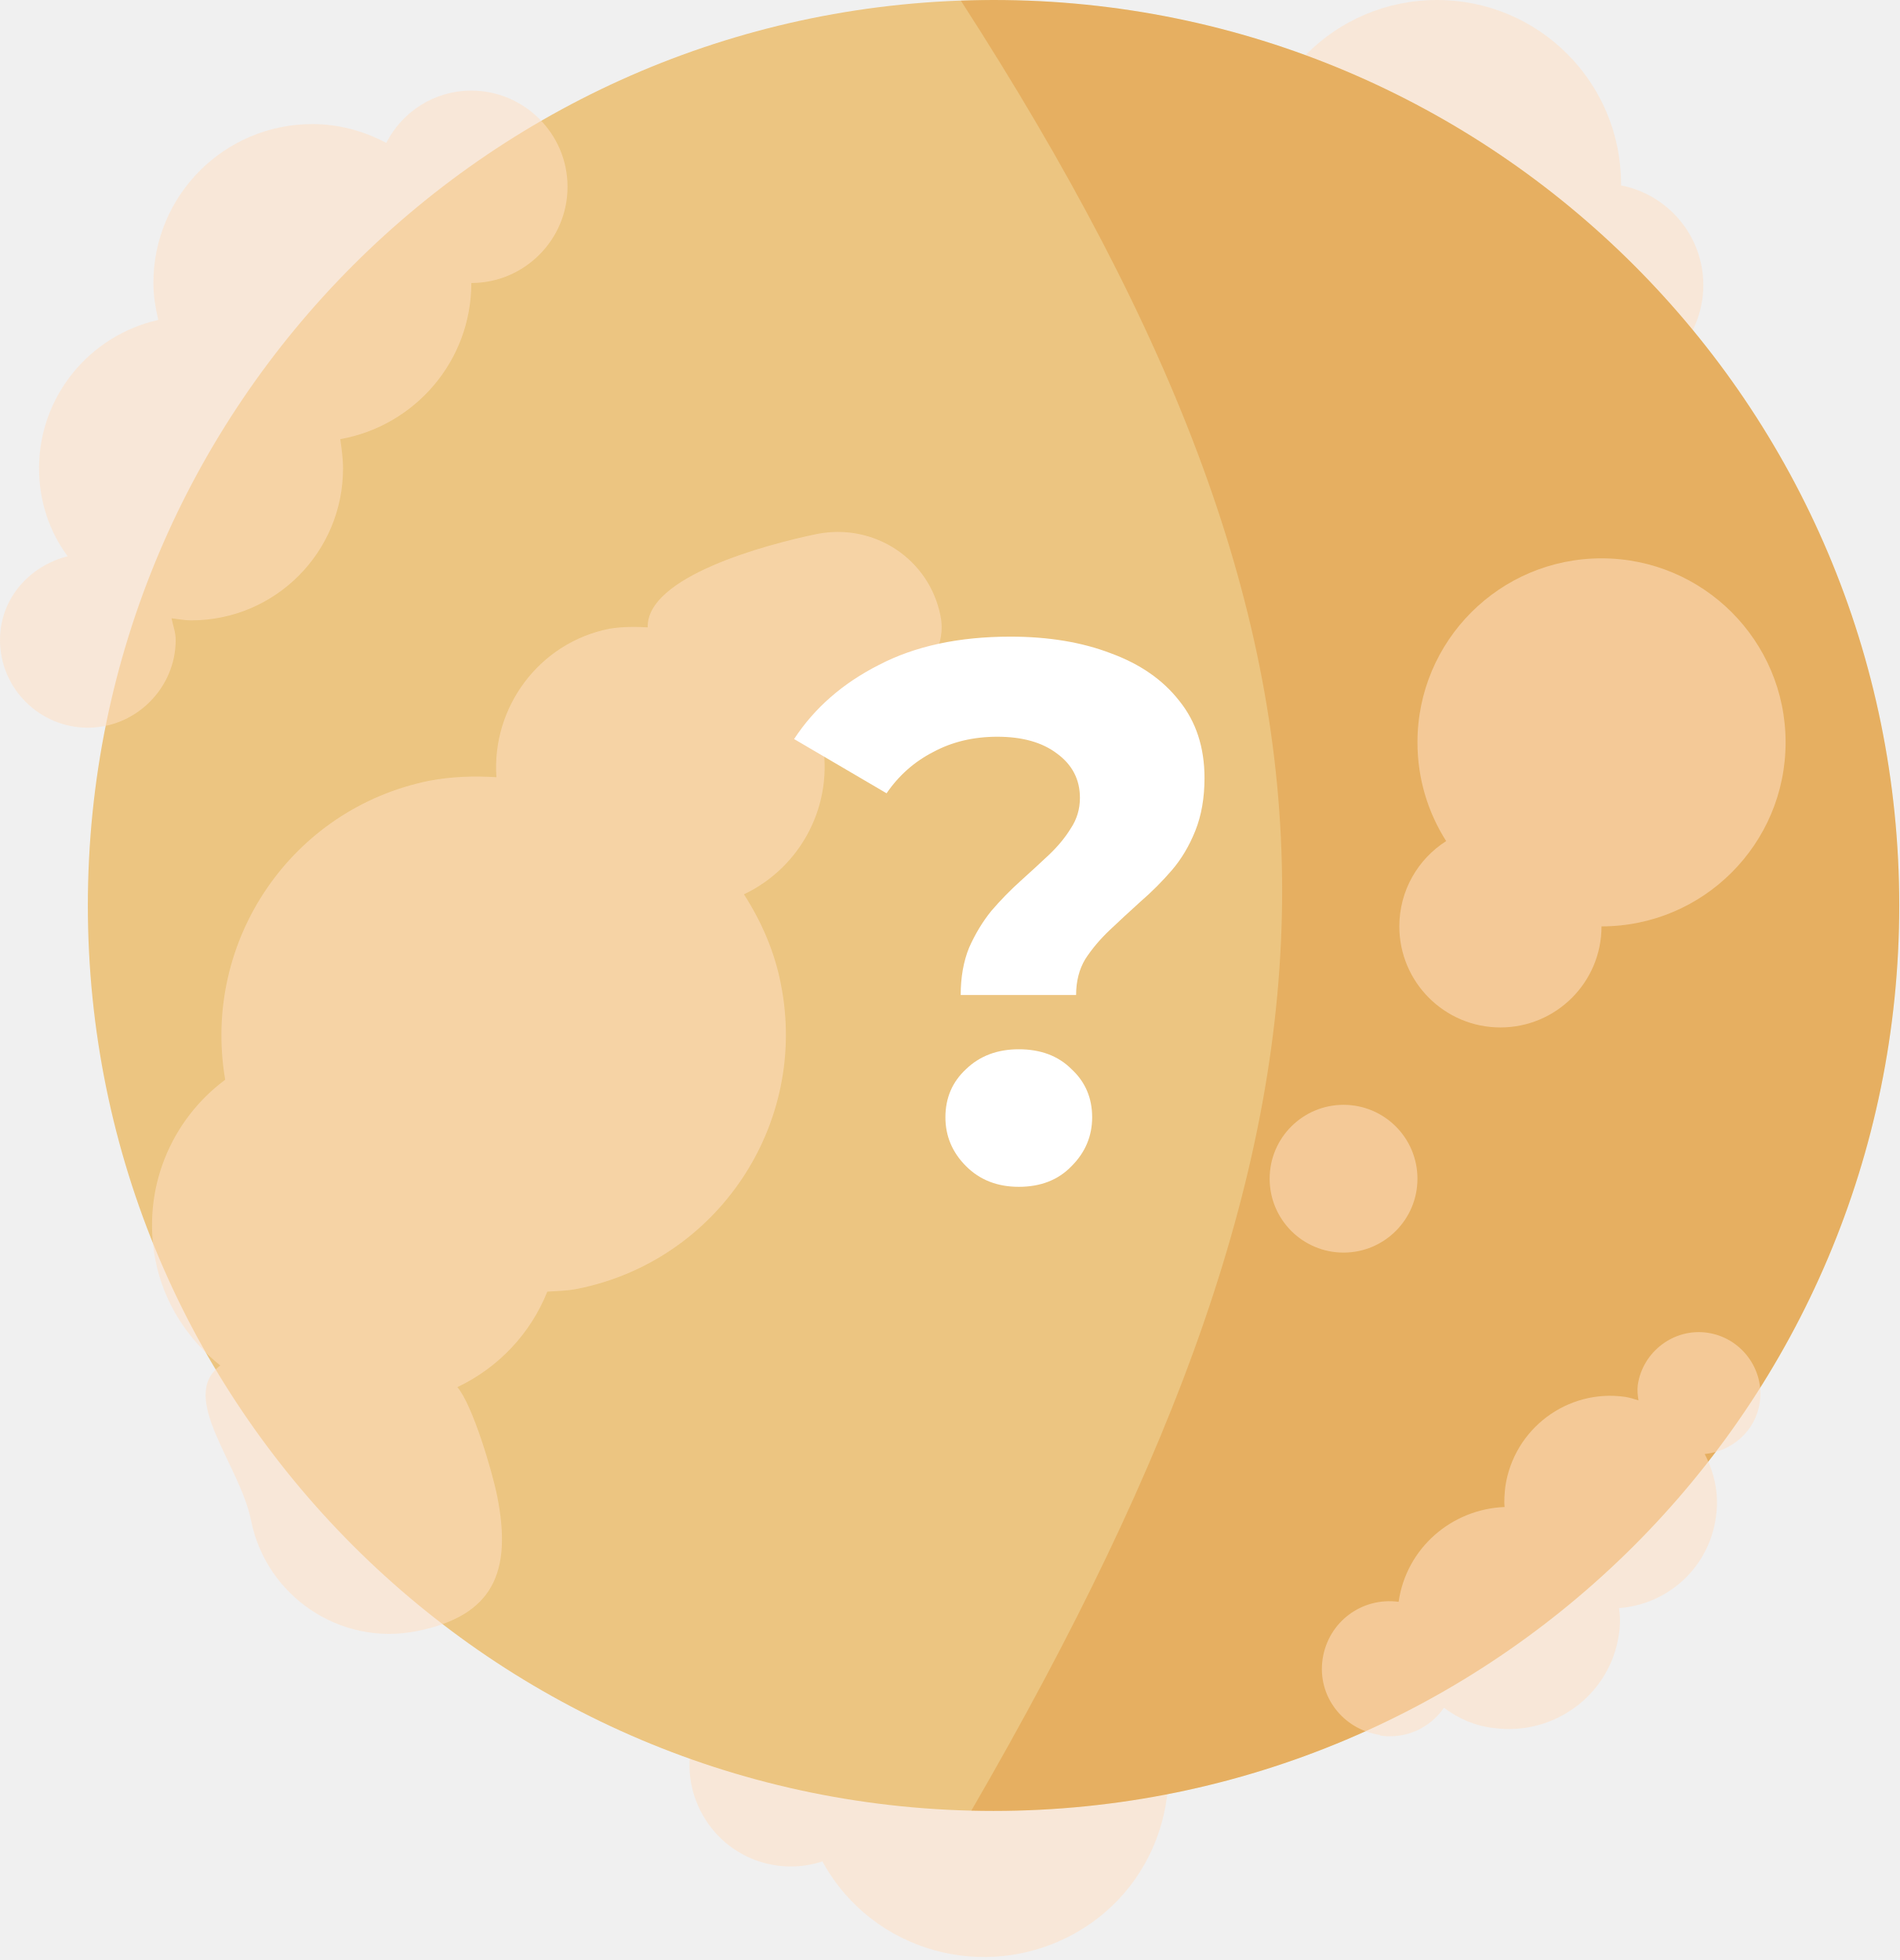
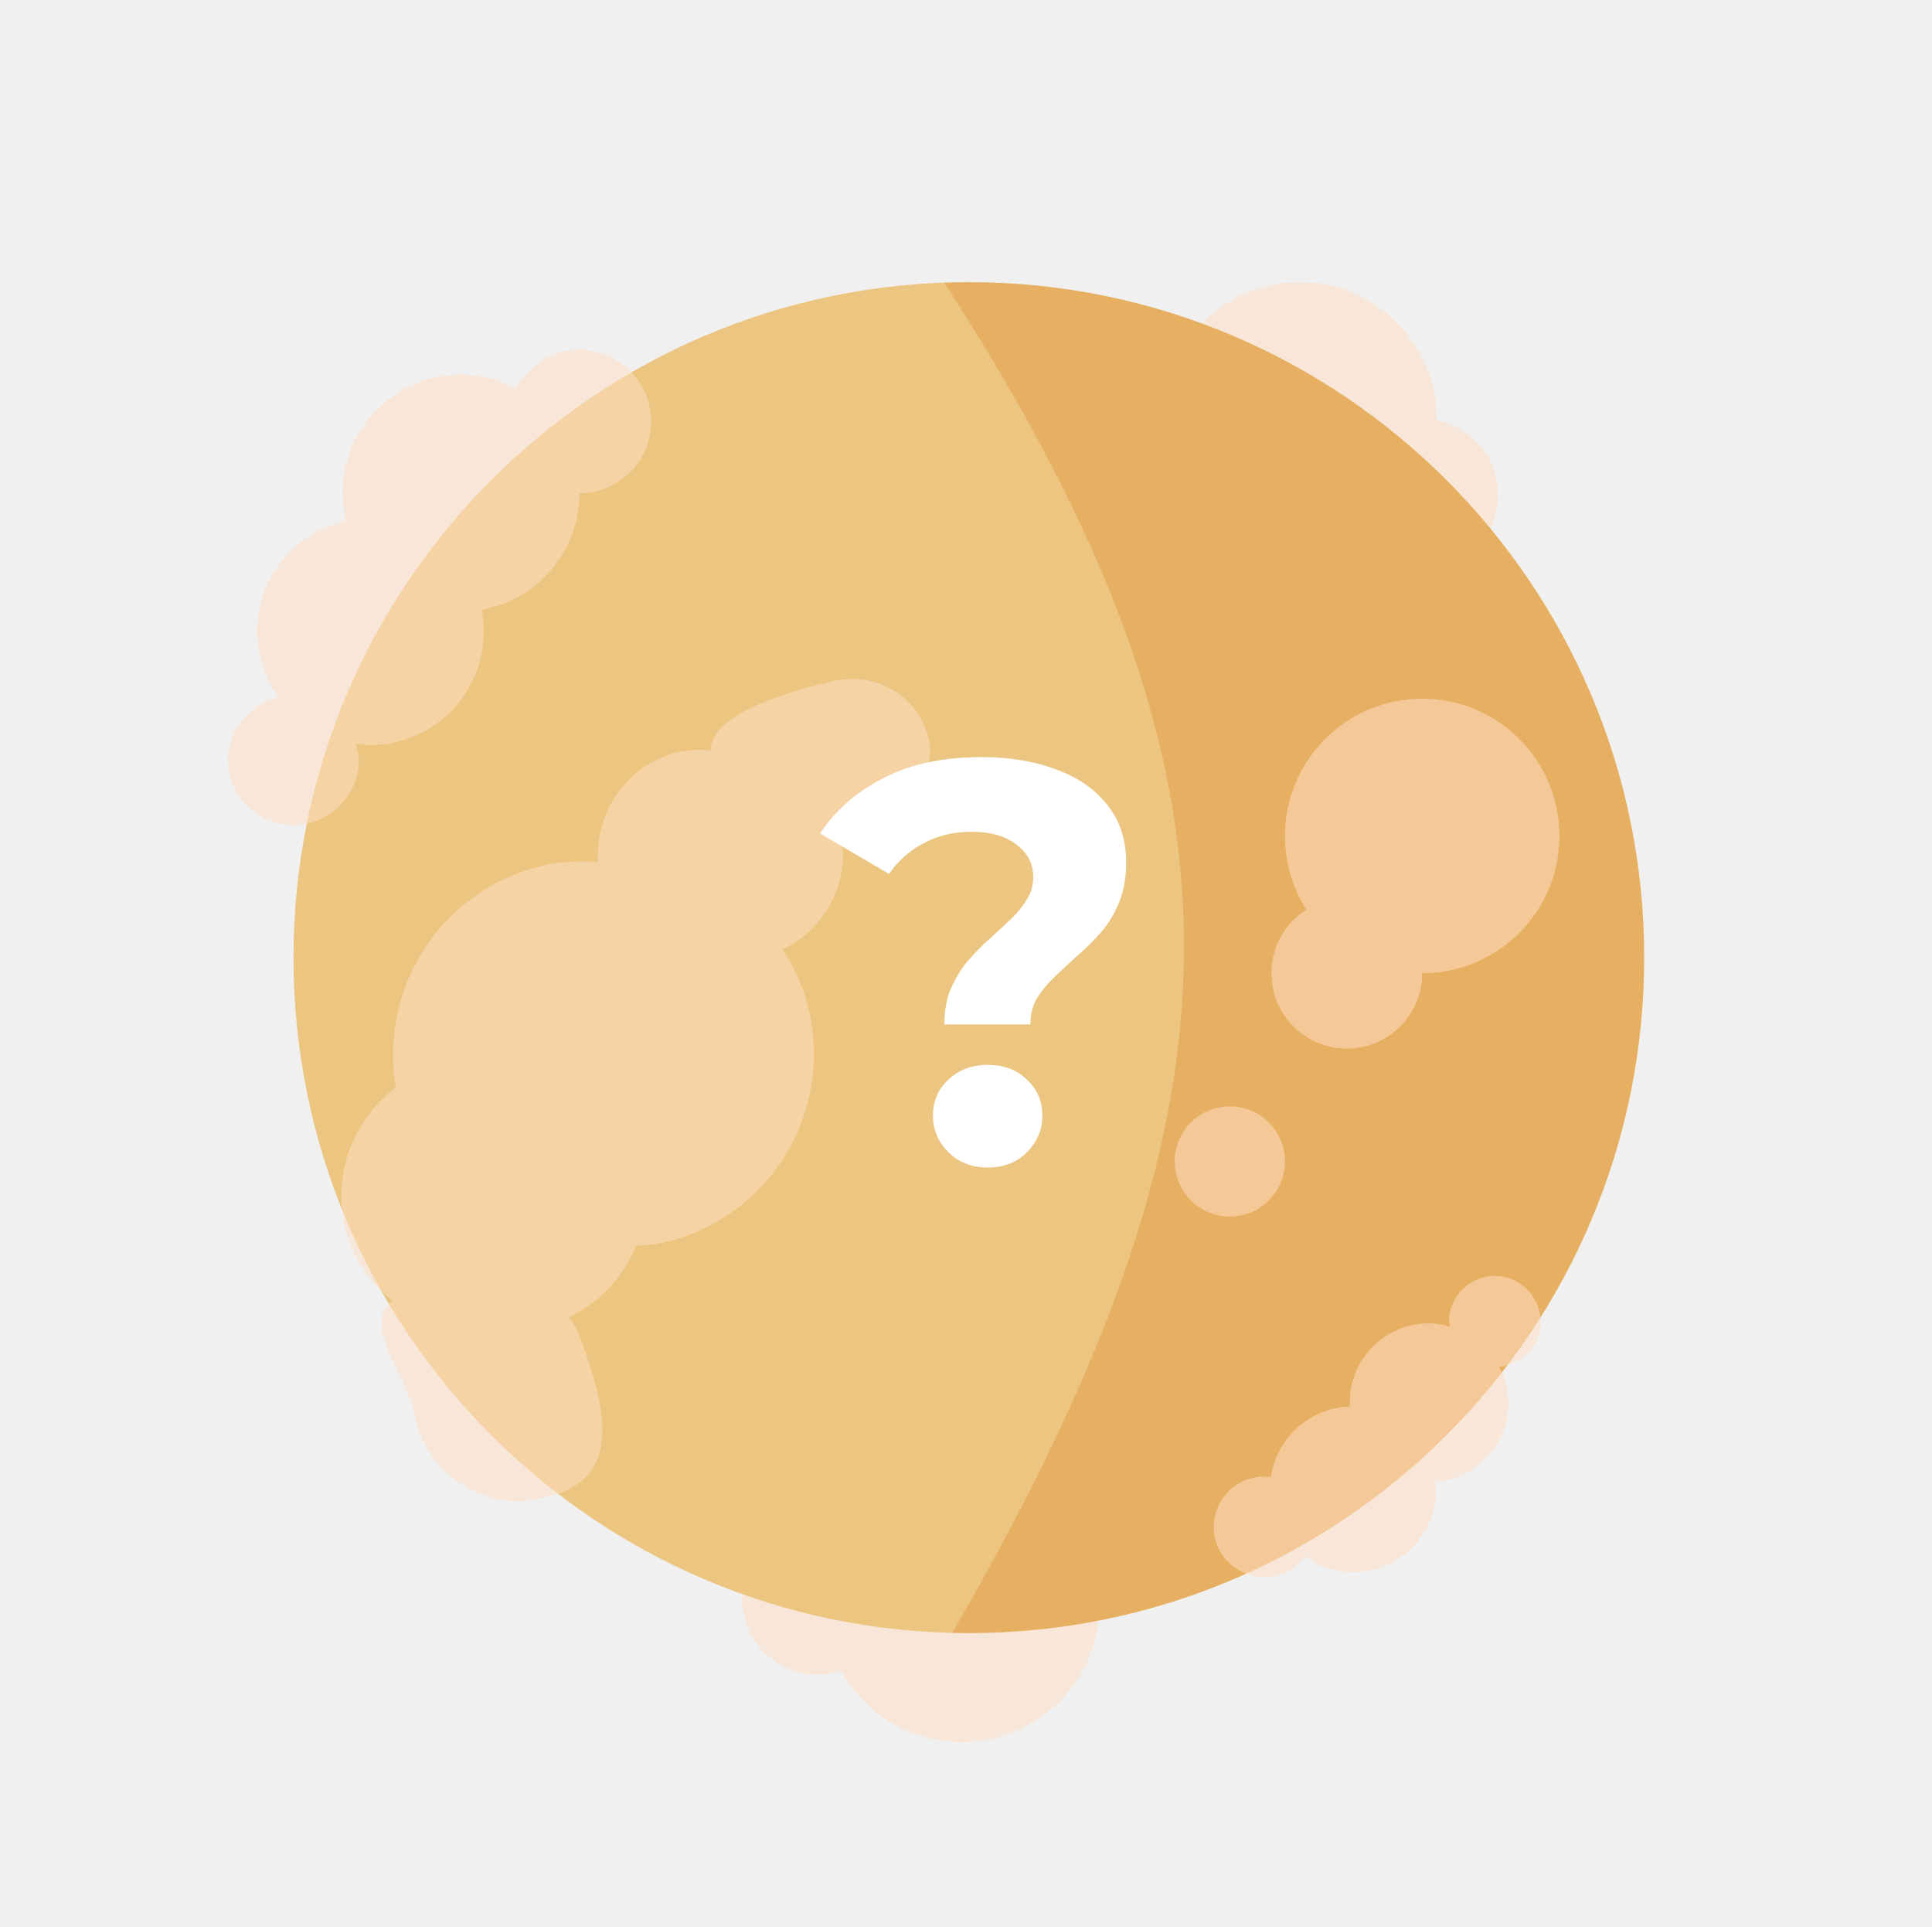
- <svg xmlns="http://www.w3.org/2000/svg" width="497" height="513" viewBox="0 0 497 513" fill="none">
-   <path d="M424.202 48.712C424.202 48.712 424.202 48.347 424.202 48.164C424.202 21.528 402.672 0 376.034 0C349.396 0 327.866 21.528 327.866 48.164C327.866 74.8 349.396 96.328 376.034 96.328C384.062 96.328 391.542 94.139 398.293 90.673C403.219 97.058 410.7 101.072 419.275 101.072C433.872 101.072 445.731 89.213 445.731 74.618C445.731 61.665 436.426 50.901 424.202 48.529V48.712Z" fill="#FFE0C4" fill-opacity="0.54" />
-   <path d="M215.293 487.113C215.293 487.113 215.293 487.478 215.475 487.66C228.429 510.83 257.804 519.04 281.158 506.087C304.512 493.133 312.54 463.76 299.586 440.408C286.632 417.056 257.257 409.028 233.903 421.982C226.97 425.995 221.496 431.469 217.299 437.854C210.001 434.753 201.427 434.752 193.946 438.949C181.174 446.064 176.612 462.301 183.91 475.072C190.296 486.383 203.616 491.126 215.475 487.113H215.293Z" fill="#FFE0C4" fill-opacity="0.54" />
-   <path d="M259.994 473.979C390.889 473.979 497 367.876 497 236.99C497 106.104 390.889 0 259.994 0C129.1 0 22.989 106.104 22.989 236.99C22.989 367.876 129.1 473.979 259.994 473.979Z" fill="#ECC581" />
-   <g style="mix-blend-mode:multiply">
-     <path d="M259.994 0C390.889 0 497 106.104 497 236.99C497 367.876 390.889 473.979 259.994 473.979C258.051 473.979 256.114 473.955 254.182 473.908C361.939 287.832 364.226 175.126 251.432 0.152C254.273 0.051 257.128 1.80619e-07 259.994 0Z" fill="#F8E3BF" />
+ <svg xmlns="http://www.w3.org/2000/svg" width="678" height="676" viewBox="0 0 678 676" fill="none">
+   <g clip-path="url(#clip0_1_2522)">
+     <path d="M504.202 147.711C504.202 147.711 504.202 147.347 504.202 147.164C504.202 120.528 482.672 99 456.034 99C429.396 99 407.866 120.528 407.866 147.164C407.866 173.8 429.396 195.328 456.034 195.328C464.062 195.328 471.542 193.139 478.293 189.673C483.219 196.058 490.7 200.072 499.275 200.072C513.872 200.072 525.731 188.213 525.731 173.618C525.731 160.665 516.426 149.901 504.202 147.529V147.711Z" fill="#FFE0C4" fill-opacity="0.54" />
+     <path d="M295.293 586.113C295.293 586.113 295.293 586.478 295.475 586.66C308.429 609.83 337.804 618.04 361.158 605.087C384.512 592.133 392.54 562.76 379.586 539.408C366.632 516.056 337.257 508.028 313.903 520.982C306.97 524.995 301.496 530.469 297.299 536.854C290.001 533.753 281.427 533.752 273.946 537.949C261.174 545.064 256.612 561.301 263.91 574.072C270.296 585.383 283.616 590.126 295.475 586.113H295.293Z" fill="#FFE0C4" fill-opacity="0.54" />
+     <path d="M339.994 572.979C470.889 572.979 577 466.876 577 335.99C577 205.104 470.889 99 339.994 99C209.1 99 102.989 205.104 102.989 335.99C102.989 466.876 209.1 572.979 339.994 572.979Z" fill="#ECC581" />
+     <g style="mix-blend-mode:multiply">
+       <path d="M339.994 99C470.889 99 577 205.104 577 335.99C577 466.876 470.889 572.979 339.994 572.979C338.051 572.979 336.114 572.955 334.182 572.908C441.939 386.832 444.226 274.126 331.432 99.152C334.273 99.051 337.128 99 339.994 99Z" fill="#F8E3BF" />
+     </g>
+     <path d="M203.338 122.718C193.668 122.718 185.275 128.191 181.078 136.401C175.24 133.299 168.672 131.475 161.738 131.475C138.749 131.475 120.14 150.084 120.14 173.071C120.14 176.355 120.686 179.639 121.416 182.741C103.536 186.754 90.217 202.627 90.217 221.6C90.217 230.175 92.954 238.202 97.697 244.588C87.662 247.142 80 255.717 80 266.481C80 279.251 90.4 289.468 102.989 289.468C115.578 289.468 125.977 279.069 125.977 266.481C125.977 264.474 125.247 262.649 124.883 260.825C126.525 261.007 128.35 261.372 129.992 261.372C152.069 261.372 169.766 243.493 169.766 221.6C169.766 219.046 169.402 216.492 169.037 213.938C188.559 210.471 203.338 193.505 203.338 173.071C217.205 173.071 228.516 161.76 228.516 147.895C228.516 134.029 217.205 122.718 203.338 122.718Z" fill="#FFE0C4" fill-opacity="0.54" />
+     <path d="M441.253 553.278C448.004 554.19 454.207 551.271 457.856 545.981C461.505 548.717 465.884 550.724 470.81 551.271C486.684 553.461 501.462 542.514 503.652 526.642C504.017 524.27 504.017 522.081 503.652 519.892C516.423 518.979 527.188 509.31 529.013 496.174C529.925 490.154 528.648 484.498 526.094 479.572C533.21 478.843 539.413 473.552 540.507 466.072C541.785 457.315 535.581 449.105 526.823 447.828C518.066 446.551 509.855 452.754 508.578 461.511C508.396 462.97 508.578 464.247 508.761 465.524C507.666 465.16 506.389 464.795 505.294 464.612C490.151 462.423 476.101 473.005 473.912 488.147C473.729 489.972 473.547 491.796 473.729 493.438C459.863 493.985 448.004 504.202 445.997 518.25C436.327 516.973 427.569 523.54 426.109 533.21C424.65 542.879 431.401 551.636 441.071 553.096L441.253 553.278Z" fill="#FFE0C4" fill-opacity="0.54" />
+     <path d="M293.834 238.753C280.515 241.49 249.133 249.882 249.498 263.2C246.214 263.018 242.748 263.018 239.464 263.565C221.036 267.214 208.629 284.181 209.906 302.425C204.068 302.06 198.229 302.242 192.39 303.337C156.265 310.634 132.729 345.298 138.932 381.604C124.701 392.185 117.038 410.247 120.687 428.856C122.876 440.167 129.262 449.654 137.655 456.404C126.525 464.614 142.764 482.311 145.683 496.906C149.697 516.974 169.219 529.928 189.106 525.914C208.994 521.9 214.103 510.589 210.089 490.52C208.812 484.135 203.703 466.803 199.689 462.06C210.454 456.952 218.846 448.012 223.225 437.065C225.779 436.883 228.334 436.883 231.07 436.336C267.743 429.038 291.645 393.28 284.347 356.609C282.705 348.035 279.238 340.19 274.677 333.075C289.638 325.959 298.396 309.54 295.111 292.573C294.929 291.296 304.599 293.85 304.234 292.573L294.382 288.924C309.161 286.005 329.048 275.241 326.129 260.281C323.209 245.321 308.795 235.834 293.834 238.753Z" fill="#FFE0C4" fill-opacity="0.54" />
+     <path d="M499.095 245.137C525.697 245.137 547.263 266.702 547.263 293.302C547.262 319.902 525.697 341.466 499.095 341.466L499.093 341.465C499.092 356.075 487.248 367.918 472.638 367.918C458.027 367.918 446.183 356.074 446.183 341.464C446.183 332.079 451.071 323.836 458.439 319.14C453.684 311.674 450.927 302.81 450.927 293.302C450.927 266.702 472.493 245.137 499.095 245.137Z" fill="#FFE0C4" fill-opacity="0.54" />
+     <path d="M431.586 426.848C442.267 426.848 450.926 418.19 450.926 407.509C450.926 396.829 442.267 388.171 431.586 388.171C420.905 388.171 412.246 396.829 412.246 407.509C412.246 418.19 420.905 426.848 431.586 426.848Z" fill="#FFE0C4" fill-opacity="0.54" />
+     <path d="M331.4 359.431C331.4 354.764 332.133 350.631 333.6 347.031C335.2 343.431 337.133 340.231 339.4 337.431C341.8 334.631 344.333 332.031 347 329.631C349.667 327.231 352.133 324.964 354.4 322.831C356.8 320.564 358.733 318.231 360.2 315.831C361.8 313.431 362.6 310.764 362.6 307.831C362.6 303.031 360.6 299.164 356.6 296.231C352.733 293.297 347.533 291.831 341 291.831C334.733 291.831 329.133 293.164 324.2 295.831C319.267 298.364 315.2 301.964 312 306.631L287.8 292.431C293.133 284.297 300.533 277.831 310 273.031C319.467 268.097 330.933 265.631 344.4 265.631C354.4 265.631 363.2 267.097 370.8 270.031C378.4 272.831 384.333 276.964 388.6 282.431C393 287.897 395.2 294.631 395.2 302.631C395.2 307.831 394.4 312.431 392.8 316.431C391.2 320.431 389.133 323.897 386.6 326.831C384.067 329.764 381.333 332.497 378.4 335.031C375.6 337.564 372.933 340.031 370.4 342.431C367.867 344.831 365.733 347.364 364 350.031C362.4 352.697 361.6 355.831 361.6 359.431H331.4ZM346.6 409.631C341 409.631 336.4 407.831 332.8 404.231C329.2 400.631 327.4 396.364 327.4 391.431C327.4 386.364 329.2 382.164 332.8 378.831C336.4 375.364 341 373.631 346.6 373.631C352.333 373.631 356.933 375.364 360.4 378.831C364 382.164 365.8 386.364 365.8 391.431C365.8 396.364 364 400.631 360.4 404.231C356.933 407.831 352.333 409.631 346.6 409.631Z" fill="white" />
  </g>
-   <path d="M123.338 23.718C113.668 23.718 105.275 29.191 101.078 37.401C95.24 34.299 88.672 32.475 81.738 32.475C58.749 32.475 40.14 51.084 40.14 74.071C40.14 77.355 40.686 80.639 41.416 83.741C23.536 87.754 10.217 103.627 10.217 122.6C10.217 131.175 12.954 139.202 17.697 145.588C7.662 148.142 0 156.717 0 167.481C0 180.251 10.4 190.468 22.989 190.468C35.578 190.468 45.977 180.069 45.977 167.481C45.977 165.474 45.248 163.649 44.883 161.825C46.525 162.007 48.35 162.372 49.992 162.372C72.069 162.372 89.766 144.493 89.766 122.6C89.766 120.046 89.402 117.492 89.037 114.938C108.559 111.471 123.338 94.505 123.338 74.071C137.205 74.071 148.516 62.76 148.516 48.895C148.516 35.029 137.205 23.718 123.338 23.718Z" fill="#FFE0C4" fill-opacity="0.54" />
-   <path d="M361.253 454.278C368.004 455.19 374.207 452.271 377.856 446.981C381.505 449.717 385.884 451.724 390.81 452.271C406.684 454.461 421.462 443.514 423.652 427.642C424.017 425.27 424.017 423.081 423.652 420.892C436.423 419.979 447.188 410.31 449.013 397.174C449.925 391.154 448.648 385.498 446.094 380.572C453.21 379.843 459.413 374.552 460.507 367.072C461.785 358.315 455.581 350.105 446.823 348.828C438.066 347.551 429.855 353.754 428.578 362.511C428.396 363.97 428.578 365.247 428.761 366.524C427.666 366.16 426.389 365.795 425.294 365.612C410.151 363.423 396.101 374.005 393.912 389.147C393.729 390.972 393.547 392.796 393.729 394.438C379.863 394.985 368.004 405.202 365.997 419.25C356.327 417.973 347.569 424.54 346.109 434.21C344.65 443.879 351.401 452.636 361.071 454.096L361.253 454.278Z" fill="#FFE0C4" fill-opacity="0.54" />
-   <path d="M213.834 139.753C200.515 142.49 169.133 150.882 169.498 164.2C166.214 164.018 162.748 164.018 159.464 164.565C141.036 168.214 128.629 185.181 129.906 203.425C124.068 203.06 118.229 203.242 112.39 204.337C76.265 211.634 52.729 246.298 58.932 282.604C44.701 293.185 37.038 311.247 40.687 329.856C42.876 341.167 49.262 350.654 57.655 357.404C46.525 365.614 62.764 383.311 65.683 397.906C69.697 417.974 89.219 430.928 109.106 426.914C128.994 422.9 134.103 411.589 130.089 391.52C128.812 385.135 123.703 367.803 119.689 363.06C130.454 357.952 138.846 349.012 143.225 338.065C145.779 337.883 148.334 337.883 151.07 337.336C187.743 330.038 211.645 294.28 204.347 257.609C202.705 249.035 199.238 241.19 194.677 234.075C209.638 226.959 218.396 210.54 215.111 193.573C214.929 192.296 224.599 194.85 224.234 193.573L214.382 189.924C229.161 187.005 249.048 176.241 246.129 161.281C243.209 146.321 228.795 136.834 213.834 139.753Z" fill="#FFE0C4" fill-opacity="0.54" />
-   <path d="M419.095 146.137C445.697 146.137 467.263 167.702 467.263 194.302C467.262 220.902 445.697 242.466 419.095 242.466L419.093 242.465C419.092 257.075 407.248 268.918 392.638 268.918C378.027 268.918 366.183 257.074 366.183 242.464C366.183 233.079 371.071 224.836 378.439 220.14C373.684 212.674 370.927 203.81 370.927 194.302C370.927 167.702 392.493 146.137 419.095 146.137Z" fill="#FFE0C4" fill-opacity="0.54" />
-   <path d="M351.586 327.848C362.267 327.848 370.926 319.19 370.926 308.509C370.926 297.829 362.267 289.171 351.586 289.171C340.905 289.171 332.246 297.829 332.246 308.509C332.246 319.19 340.905 327.848 351.586 327.848Z" fill="#FFE0C4" fill-opacity="0.54" />
-   <path d="M251.4 260.431C251.4 255.764 252.133 251.631 253.6 248.031C255.2 244.431 257.133 241.231 259.4 238.431C261.8 235.631 264.333 233.031 267 230.631C269.667 228.231 272.133 225.964 274.4 223.831C276.8 221.564 278.733 219.231 280.2 216.831C281.8 214.431 282.6 211.764 282.6 208.831C282.6 204.031 280.6 200.164 276.6 197.231C272.733 194.297 267.533 192.831 261 192.831C254.733 192.831 249.133 194.164 244.2 196.831C239.267 199.364 235.2 202.964 232 207.631L207.8 193.431C213.133 185.297 220.533 178.831 230 174.031C239.467 169.097 250.933 166.631 264.4 166.631C274.4 166.631 283.2 168.097 290.8 171.031C298.4 173.831 304.333 177.964 308.6 183.431C313 188.897 315.2 195.631 315.2 203.631C315.2 208.831 314.4 213.431 312.8 217.431C311.2 221.431 309.133 224.897 306.6 227.831C304.067 230.764 301.333 233.497 298.4 236.031C295.6 238.564 292.933 241.031 290.4 243.431C287.867 245.831 285.733 248.364 284 251.031C282.4 253.697 281.6 256.831 281.6 260.431H251.4ZM266.6 310.631C261 310.631 256.4 308.831 252.8 305.231C249.2 301.631 247.4 297.364 247.4 292.431C247.4 287.364 249.2 283.164 252.8 279.831C256.4 276.364 261 274.631 266.6 274.631C272.333 274.631 276.933 276.364 280.4 279.831C284 283.164 285.8 287.364 285.8 292.431C285.8 297.364 284 301.631 280.4 305.231C276.933 308.831 272.333 310.631 266.6 310.631Z" fill="white" />
+   <defs>
+     <clipPath id="clip0_1_2522">
+       <rect width="497" height="513" fill="white" transform="translate(80 99)" />
+     </clipPath>
+   </defs>
</svg>
